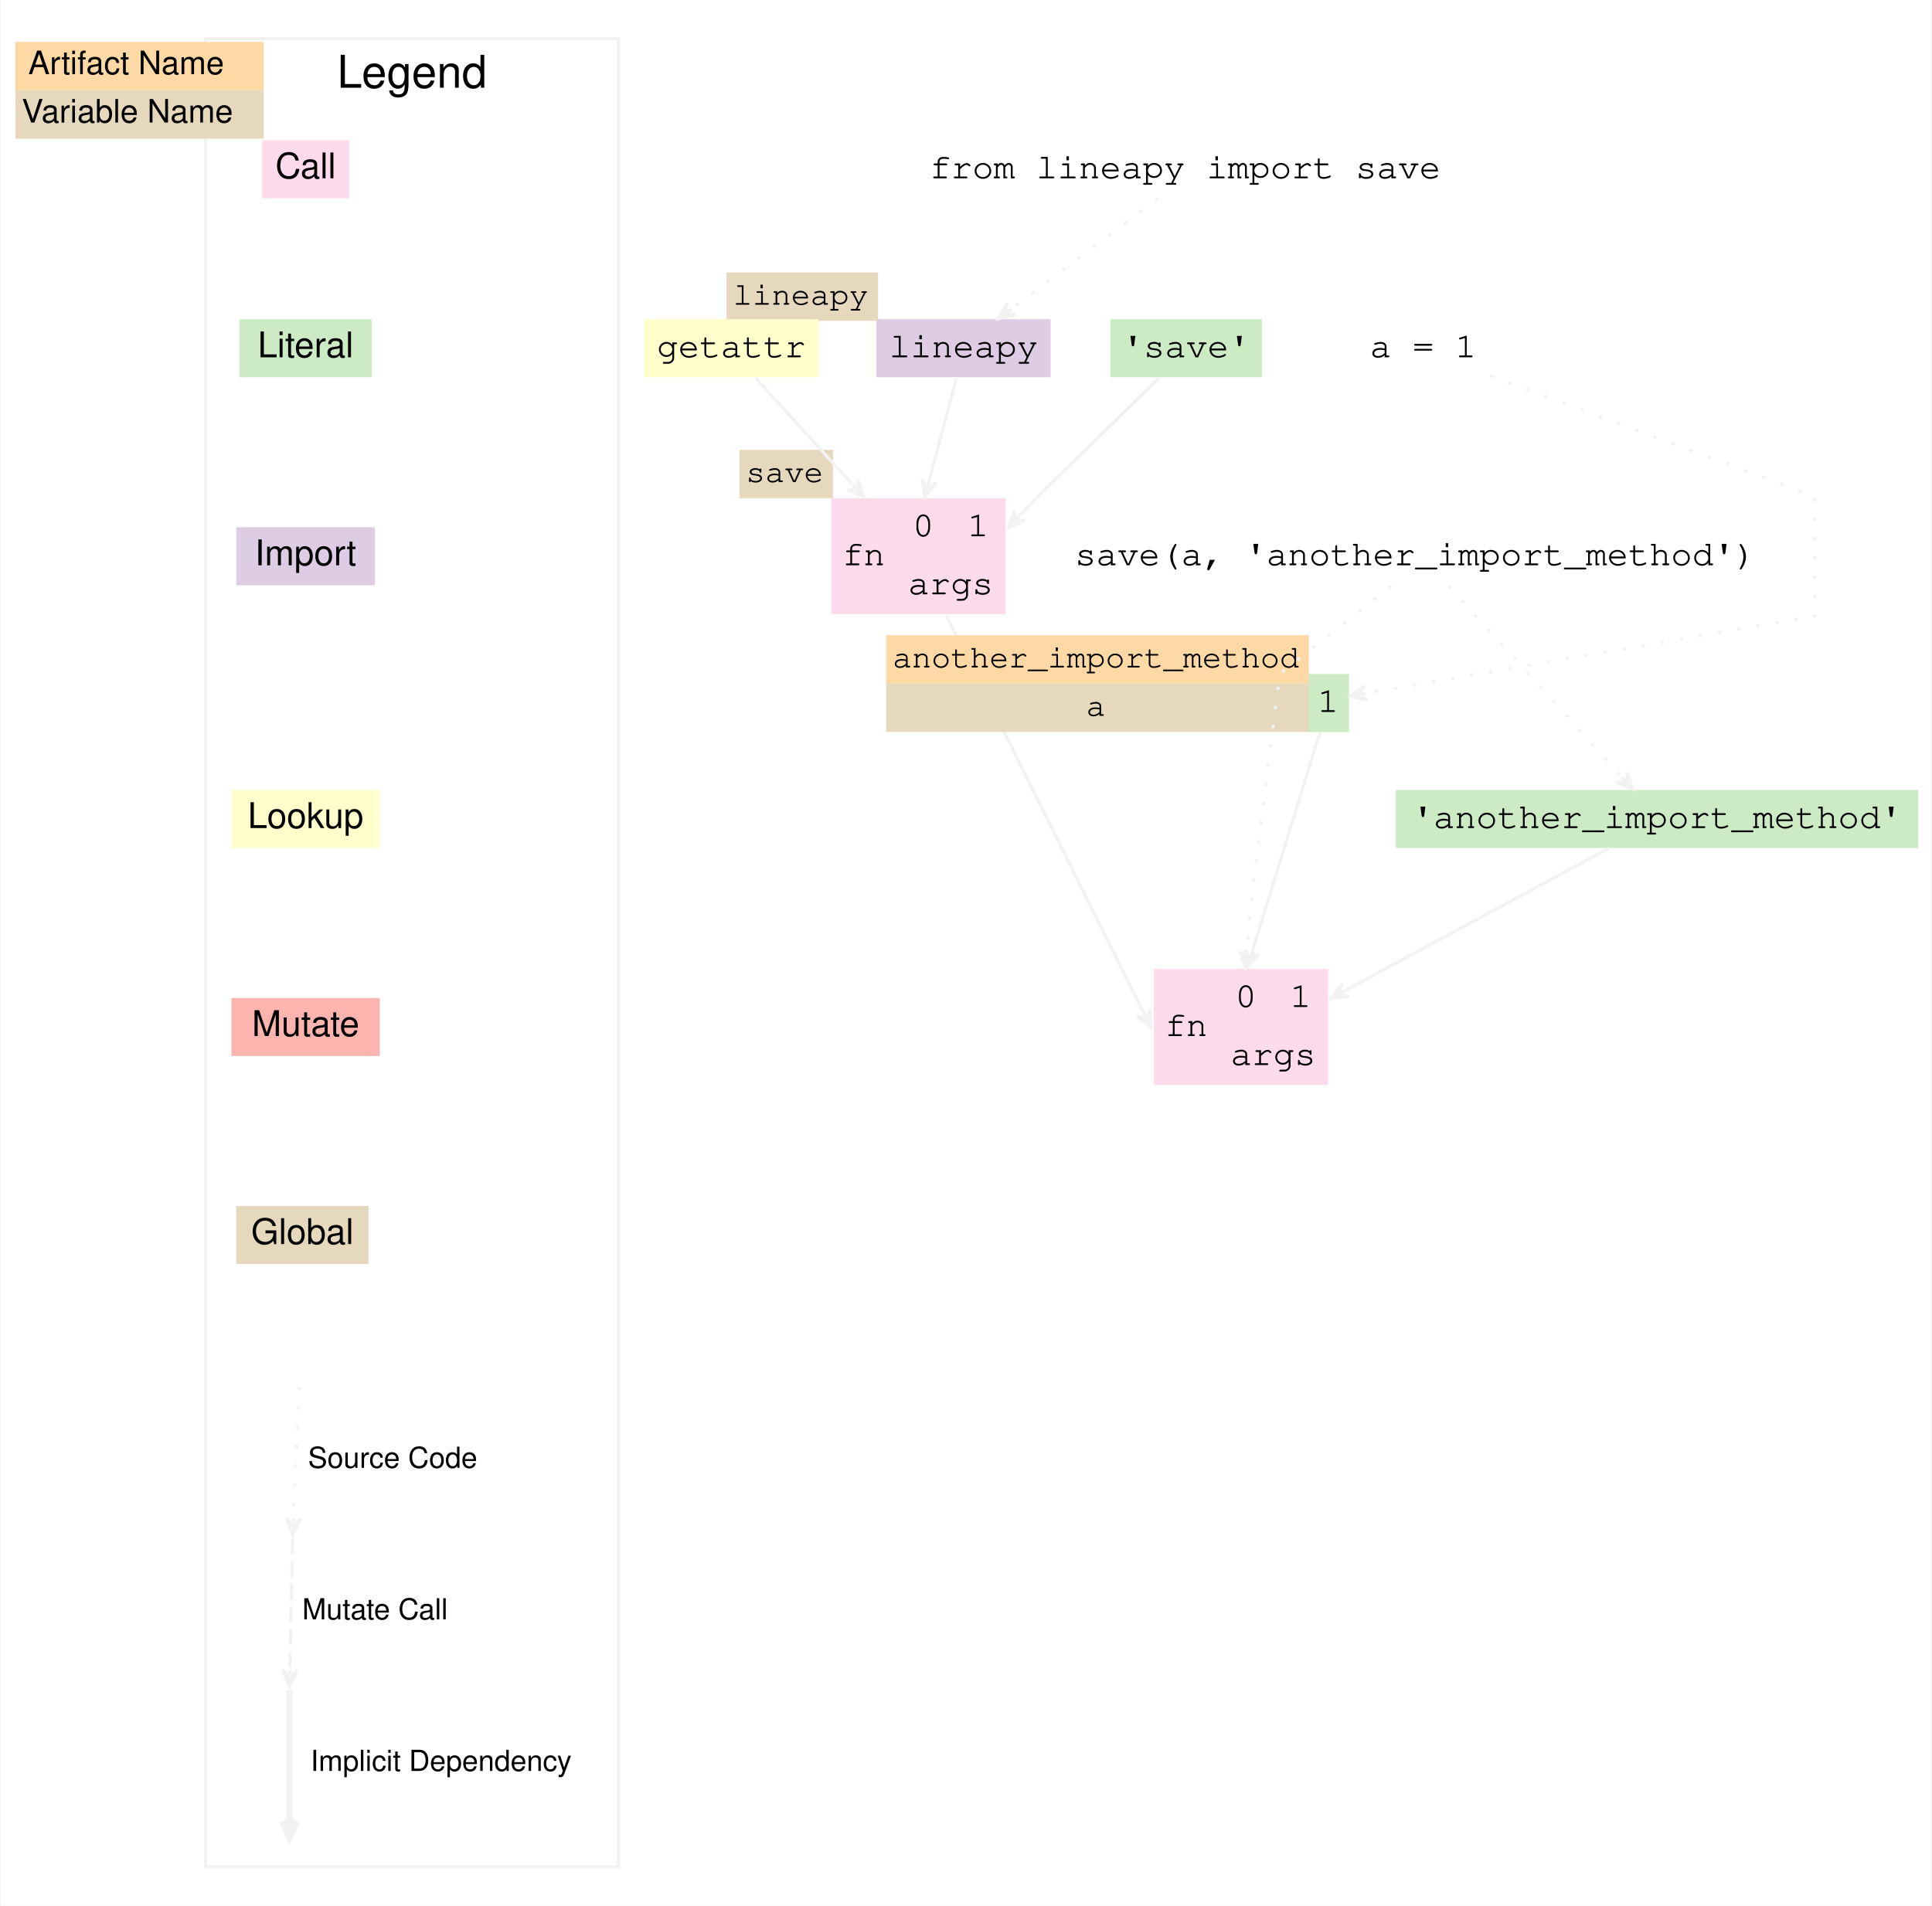
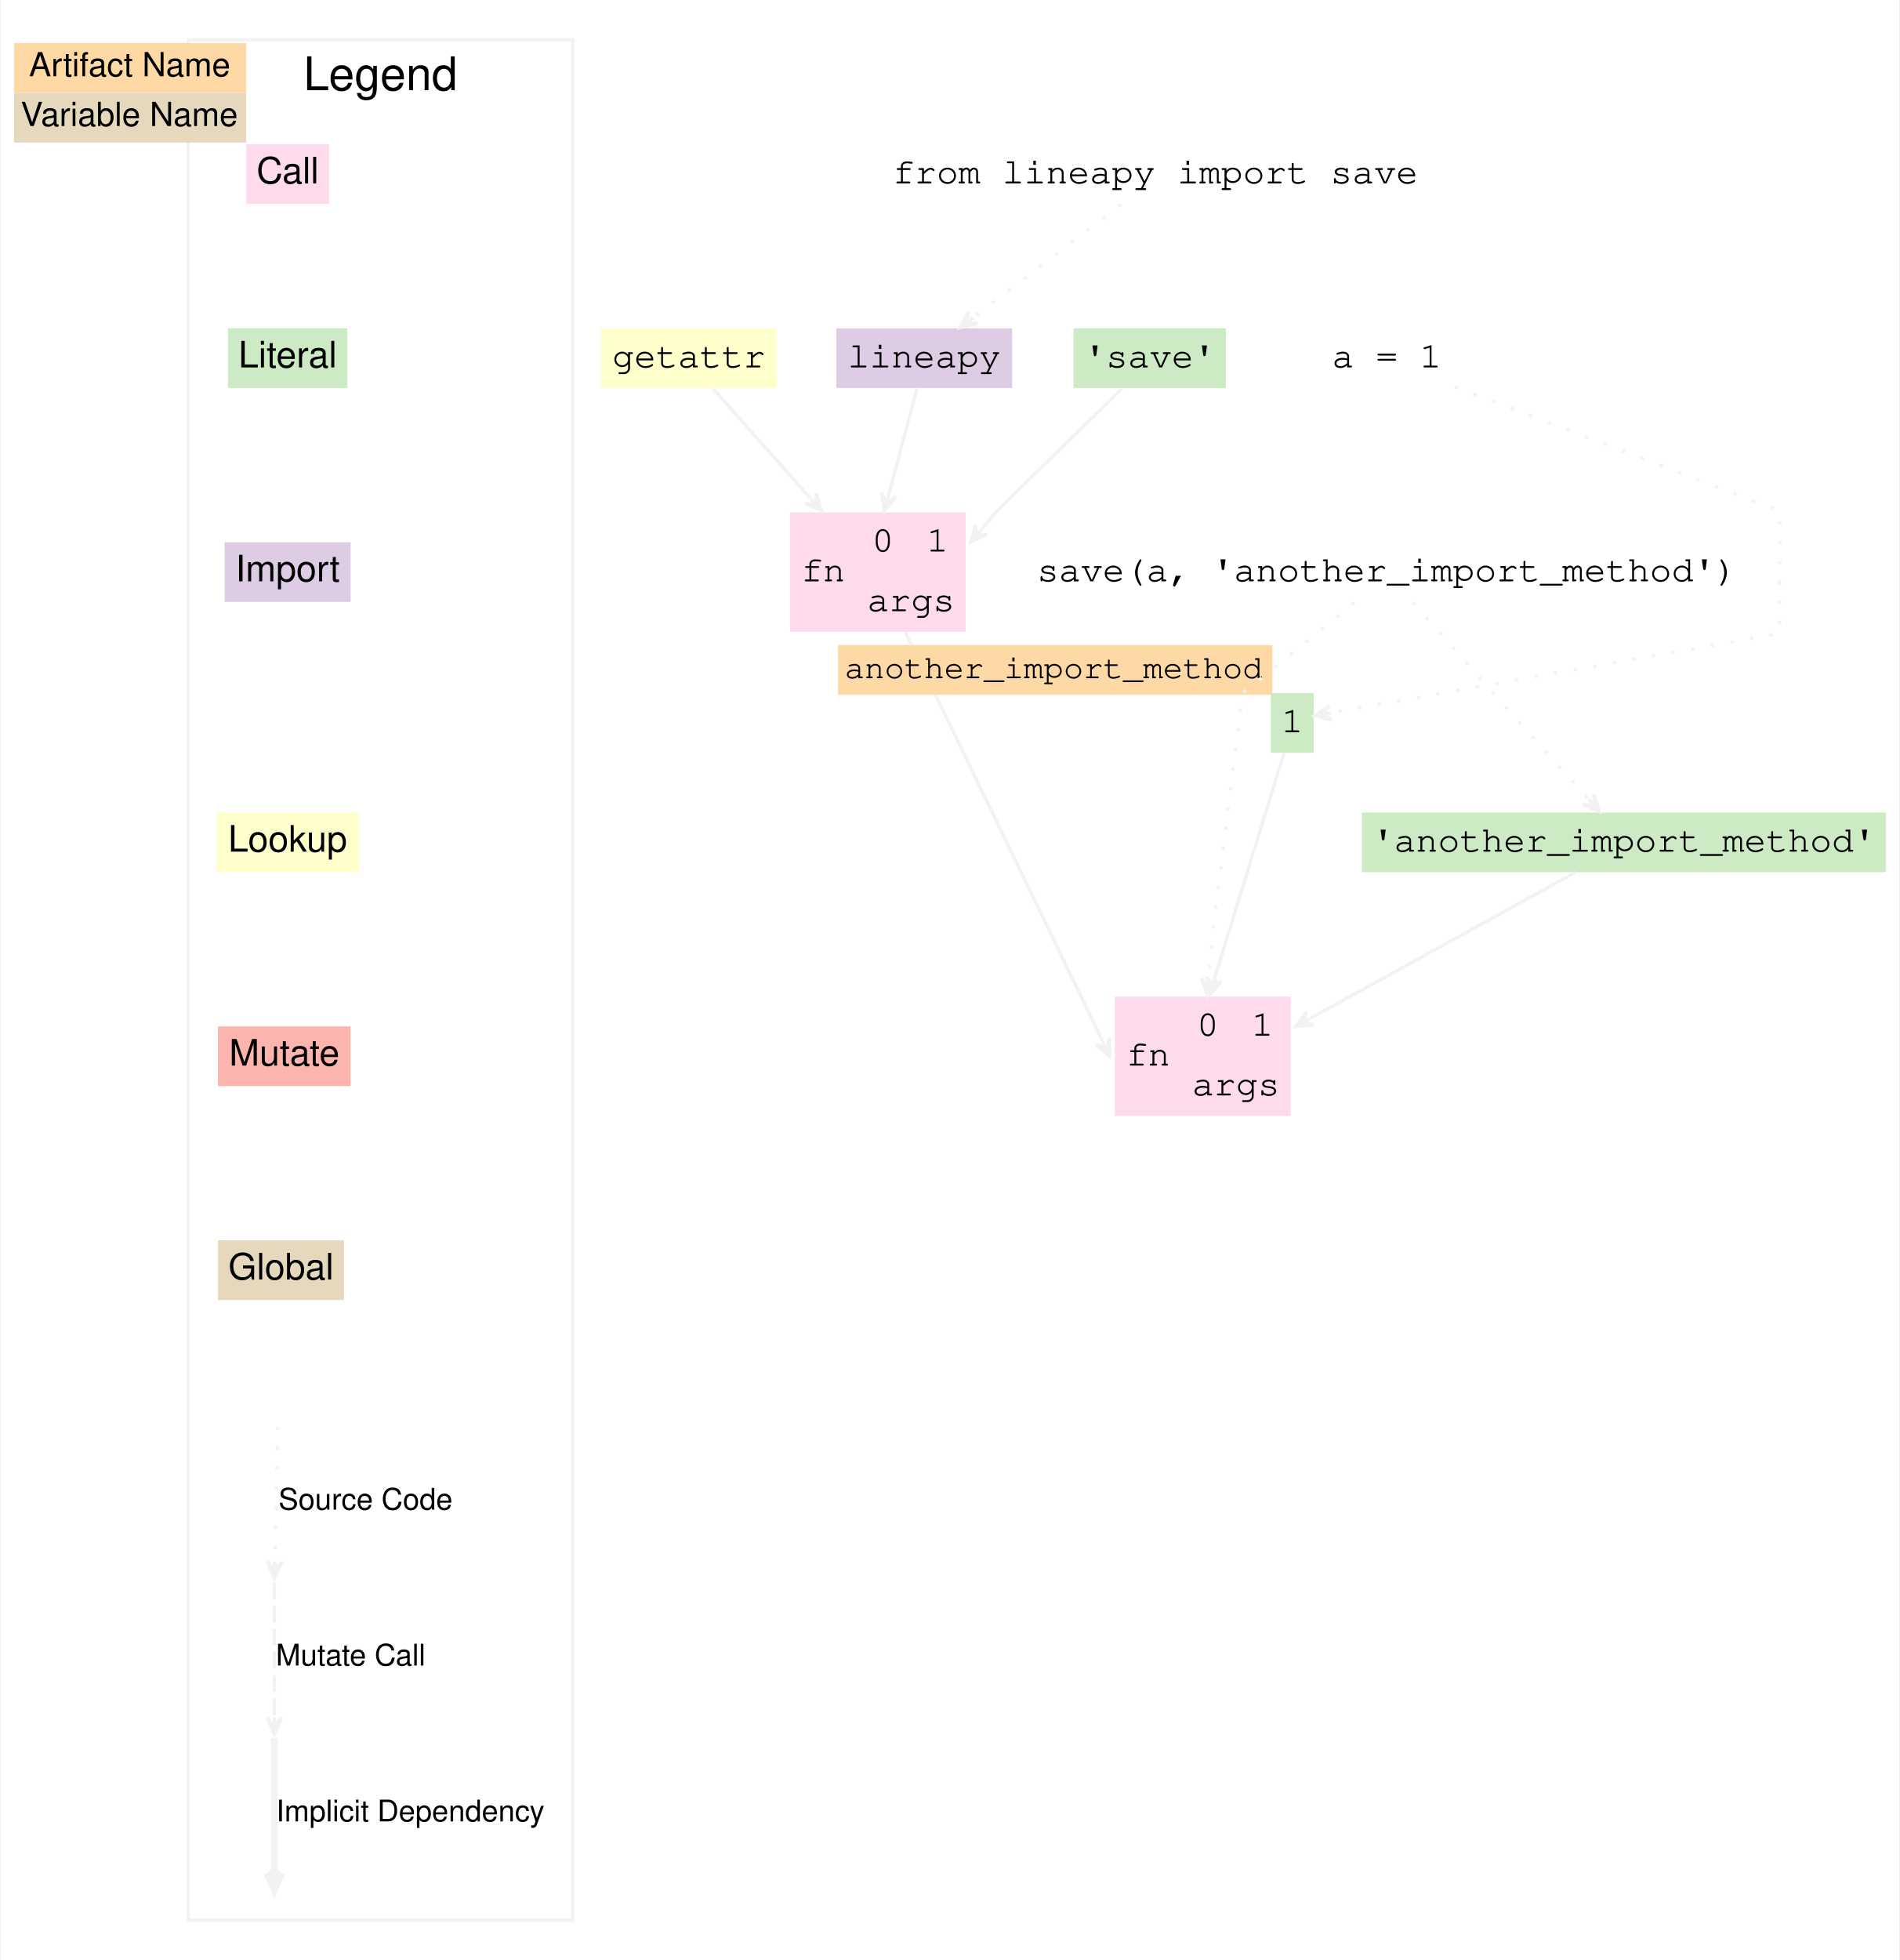
- <svg xmlns="http://www.w3.org/2000/svg" width="599pt" height="591pt" viewBox="0 0 598.5 591">
+ <svg xmlns="http://www.w3.org/2000/svg" width="573pt" height="591pt" viewBox="0 0 572.5 591">
  <g class="graph" transform="scale(1) translate(4 587)">
-     <polygon points="-4 4 -4 -587 594.5 -587 594.5 4" fill="#fff" stroke="transparent" />
+     <polygon points="-4 4 -4 -587 568.5 -587 568.5 4" fill="#fff" stroke="transparent" />
    <g class="cluster">
-       <polygon points="59.5 -8 59.5 -575 187.5 -575 187.5 -8" fill="none" stroke="#f2f2f2" />
-       <text x="123.5" y="-559.8" font-family="Helvetica,sans-Serif" font-size="14" text-anchor="middle">Legend</text>
+       <polygon points="52.5 -8 52.5 -575 168.5 -575 168.5 -8" fill="none" stroke="#f2f2f2" />
+       <text x="110.5" y="-559.8" font-family="Helvetica,sans-Serif" font-size="14" text-anchor="middle">Legend</text>
    </g>
    <g class="node">
-       <polygon points="77 -525.5 77 -543.5 104 -543.5 104 -525.5" fill="#fddaec" stroke="#f2f2f2" stroke-width="0" />
-       <text x="90.5" y="-531.7" fill="#000000" font-family="Helvetica,sans-Serif" font-size="11" text-anchor="middle">Call</text>
-       <polygon points="0.5 -559 0.5 -574 77.5 -574 77.5 -559" fill="#fed9a6" stroke="transparent" />
+       <polygon points="70 -525.5 70 -543.5 95 -543.5 95 -525.5" fill="#fddaec" stroke="#f2f2f2" stroke-width="0" />
+       <text x="82.5" y="-531.7" fill="#000000" font-family="Helvetica,sans-Serif" font-size="11" text-anchor="middle">Call</text>
+       <polygon points="0 -559 0 -574 70 -574 70 -559" fill="#fed9a6" stroke="transparent" />
      <text x="4.5" y="-564" fill="#000000" font-family="Helvetica,sans-Serif" font-size="10">Artifact Name</text>
-       <polygon points="0.5 -544 0.5 -559 77.5 -559 77.5 -544" fill="#e5d8bd" stroke="transparent" />
-       <text x="2.5" y="-549" fill="#000000" font-family="Helvetica,sans-Serif" font-size="10">Variable Name</text>
-       <polygon points="111 -488 70 -488 70 -470 111 -470" fill="#ccebc5" stroke="#f2f2f2" stroke-width="0" />
-       <text x="90.5" y="-476.2" fill="#000000" font-family="Helvetica,sans-Serif" font-size="11" text-anchor="middle">Literal</text>
-       <polygon points="112 -423.5 69 -423.5 69 -405.5 112 -405.5" fill="#decbe4" stroke="#f2f2f2" stroke-width="0" />
-       <text x="90.5" y="-411.7" fill="#000000" font-family="Helvetica,sans-Serif" font-size="11" text-anchor="middle">Import</text>
-       <polygon points="113.5 -342 67.5 -342 67.5 -324 113.5 -324" fill="#ffc" stroke="#f2f2f2" stroke-width="0" />
-       <text x="90.5" y="-330.2" fill="#000000" font-family="Helvetica,sans-Serif" font-size="11" text-anchor="middle">Lookup</text>
-       <polygon points="67.5 -259.5 67.5 -277.5 113.5 -277.5 113.5 -259.5" fill="#fbb4ae" stroke="#f2f2f2" stroke-width="0" />
-       <text x="90.5" y="-265.7" fill="#000000" font-family="Helvetica,sans-Serif" font-size="11" text-anchor="middle">Mutate</text>
-       <polygon points="110 -213 69 -213 69 -195 110 -195" fill="#e5d8bd" stroke="#f2f2f2" stroke-width="0" />
-       <text x="89.5" y="-201.2" fill="#000000" font-family="Helvetica,sans-Serif" font-size="11" text-anchor="middle">Global</text>
+       <polygon points="0 -544 0 -559 70 -559 70 -544" fill="#e5d8bd" stroke="transparent" />
+       <text x="2" y="-549" fill="#000000" font-family="Helvetica,sans-Serif" font-size="10">Variable Name</text>
+       <polygon points="100.5 -488 64.5 -488 64.5 -470 100.5 -470" fill="#ccebc5" stroke="#f2f2f2" stroke-width="0" />
+       <text x="82.5" y="-476.2" fill="#000000" font-family="Helvetica,sans-Serif" font-size="11" text-anchor="middle">Literal</text>
+       <polygon points="101.5 -423.5 63.5 -423.5 63.5 -405.5 101.5 -405.5" fill="#decbe4" stroke="#f2f2f2" stroke-width="0" />
+       <text x="82.5" y="-411.7" fill="#000000" font-family="Helvetica,sans-Serif" font-size="11" text-anchor="middle">Import</text>
+       <polygon points="104 -342 61 -342 61 -324 104 -324" fill="#ffc" stroke="#f2f2f2" stroke-width="0" />
+       <text x="82.5" y="-330.2" fill="#000000" font-family="Helvetica,sans-Serif" font-size="11" text-anchor="middle">Lookup</text>
+       <polygon points="61.5 -259.5 61.5 -277.5 101.5 -277.5 101.5 -259.5" fill="#fbb4ae" stroke="#f2f2f2" stroke-width="0" />
+       <text x="81.5" y="-265.7" fill="#000000" font-family="Helvetica,sans-Serif" font-size="11" text-anchor="middle">Mutate</text>
+       <polygon points="99.5 -213 61.5 -213 61.5 -195 99.5 -195" fill="#e5d8bd" stroke="#f2f2f2" stroke-width="0" />
+       <text x="80.5" y="-201.2" fill="#000000" font-family="Helvetica,sans-Serif" font-size="11" text-anchor="middle">Global</text>
    </g>
    <g class="edge">
-       <path d="m88.49-156.87c-0.09 2.11-1.25 28.8-1.76 40.47" fill="none" stroke="#f2f2f2" stroke-dasharray="1,5" />
-       <polygon points="86.51 -111.12 88.97 -116.02 86.61 -113.62 86.72 -116.12 86.72 -116.12 86.72 -116.12 86.61 -113.62 84.47 -116.22 86.51 -111.12" fill="#f2f2f2" stroke="#f2f2f2" />
-       <text x="117.5" y="-131.8" font-family="Helvetica,sans-Serif" font-size="9" text-anchor="middle">Source Code</text>
-       <path d="m86.5-109.87c-0.05 2.11-0.63 28.8-0.88 40.47" fill="none" stroke="#f2f2f2" stroke-dasharray="5,2" />
-       <polygon points="85.5 -64.12 87.86 -69.07 85.56 -66.62 85.61 -69.12 85.61 -69.12 85.61 -69.12 85.56 -66.62 83.36 -69.17 85.5 -64.12" fill="#f2f2f2" stroke="#f2f2f2" />
-       <text x="112" y="-84.8" font-family="Helvetica,sans-Serif" font-size="9" text-anchor="middle">Mutate Call</text>
-       <path d="m85.5-62.87v40.47" fill="none" stroke="#f2f2f2" stroke-width="2" />
-       <polygon points="85.5 -17.12 87.75 -22.12 86 -19.62 86 -22.12 85.5 -22.12 85 -22.12 85 -19.62 83.25 -22.12 85.5 -17.12" fill="#f2f2f2" stroke="#f2f2f2" stroke-width="2" />
-       <text x="132.5" y="-37.8" font-family="Helvetica,sans-Serif" font-size="9" text-anchor="middle">Implicit Dependency</text>
+       <path d="m79.5-156.87c-0.05 2.11-0.63 28.8-0.88 40.47" fill="none" stroke="#f2f2f2" stroke-dasharray="1,5" />
+       <polygon points="78.5 -111.12 80.86 -116.07 78.56 -113.62 78.61 -116.12 78.61 -116.12 78.61 -116.12 78.56 -113.62 76.36 -116.17 78.5 -111.12" fill="#f2f2f2" stroke="#f2f2f2" />
+       <text x="106" y="-131.8" font-family="Helvetica,sans-Serif" font-size="9" text-anchor="middle">Source Code</text>
+       <path d="m78.5-109.87v40.47" fill="none" stroke="#f2f2f2" stroke-dasharray="5,2" />
+       <polygon points="78.5 -64.12 80.75 -69.12 78.5 -66.62 78.5 -69.12 78.5 -69.12 78.5 -69.12 78.5 -66.62 76.25 -69.12 78.5 -64.12" fill="#f2f2f2" stroke="#f2f2f2" />
+       <text x="101.5" y="-84.8" font-family="Helvetica,sans-Serif" font-size="9" text-anchor="middle">Mutate Call</text>
+       <path d="m78.5-62.87v40.47" fill="none" stroke="#f2f2f2" stroke-width="2" />
+       <polygon points="78.5 -17.12 80.75 -22.12 79 -19.62 79 -22.12 78.5 -22.12 78 -22.12 78 -19.62 76.25 -22.12 78.5 -17.12" fill="#f2f2f2" stroke="#f2f2f2" stroke-width="2" />
+       <text x="119.5" y="-37.8" font-family="Helvetica,sans-Serif" font-size="9" text-anchor="middle">Implicit Dependency</text>
    </g>
    <g class="node">
-       <polygon points="321.5 -488 267.5 -488 267.5 -470 321.5 -470" fill="#decbe4" stroke="#f2f2f2" stroke-width="0" />
-       <text x="294.5" y="-476.2" fill="#000000" font-family="Courier,monospace" font-size="11" text-anchor="middle">lineapy</text>
-       <polygon points="221 -487.5 221 -502.5 268 -502.5 268 -487.5" fill="#e5d8bd" stroke="transparent" />
-       <text x="223" y="-492.5" fill="#000000" font-family="Courier,monospace" font-size="10">lineapy</text>
-       <polygon points="253.5 -396.5 253.5 -432.5 307.5 -432.5 307.5 -396.5" fill="#fddaec" stroke="#f2f2f2" stroke-width="0" />
-       <text x="263.5" y="-411.7" fill="#000000" font-family="Courier,monospace" font-size="11" text-anchor="middle">fn</text>
-       <polyline points="273.5 -396.5 273.5 -432.5" fill="none" stroke="#f2f2f2" stroke-width="0" />
-       <text x="282" y="-420.7" fill="#000000" font-family="Courier,monospace" font-size="11" text-anchor="middle">0</text>
-       <polyline points="290.5 -414.5 290.5 -432.5" fill="none" stroke="#f2f2f2" stroke-width="0" />
-       <text x="299" y="-420.7" fill="#000000" font-family="Courier,monospace" font-size="11" text-anchor="middle">1</text>
-       <polyline points="273.5 -414.5 307.5 -414.5" fill="none" stroke="#f2f2f2" stroke-width="0" />
-       <text x="290.5" y="-402.7" fill="#000000" font-family="Courier,monospace" font-size="11" text-anchor="middle">args</text>
-       <polygon points="225 -432.5 225 -447.5 254 -447.5 254 -432.5" fill="#e5d8bd" stroke="transparent" />
-       <text x="227" y="-437.5" fill="#000000" font-family="Courier,monospace" font-size="10">save</text>
+       <polygon points="301 -488 248 -488 248 -470 301 -470" fill="#decbe4" stroke="#f2f2f2" stroke-width="0" />
+       <text x="274.5" y="-476.2" fill="#000000" font-family="Courier,monospace" font-size="11" text-anchor="middle">lineapy</text>
+       <polygon points="234 -396.5 234 -432.5 287 -432.5 287 -396.5" fill="#fddaec" stroke="#f2f2f2" stroke-width="0" />
+       <text x="244" y="-411.7" fill="#000000" font-family="Courier,monospace" font-size="11" text-anchor="middle">fn</text>
+       <polyline points="254 -396.5 254 -432.5" fill="none" stroke="#f2f2f2" stroke-width="0" />
+       <text x="262" y="-420.7" fill="#000000" font-family="Courier,monospace" font-size="11" text-anchor="middle">0</text>
+       <polyline points="270 -414.5 270 -432.5" fill="none" stroke="#f2f2f2" stroke-width="0" />
+       <text x="278.5" y="-420.7" fill="#000000" font-family="Courier,monospace" font-size="11" text-anchor="middle">1</text>
+       <polyline points="254 -414.5 287 -414.5" fill="none" stroke="#f2f2f2" stroke-width="0" />
+       <text x="270.5" y="-402.7" fill="#000000" font-family="Courier,monospace" font-size="11" text-anchor="middle">args</text>
    </g>
    <g class="edge" stroke="#f2f2f2">
-       <path d="m292.3-469.75c-2.49 9.34-6.46 24.24-8.5 31.88" fill="none" />
-       <polygon points="282.5 -433 285.96 -437.25 283.14 -435.42 283.79 -437.83 283.79 -437.83 283.79 -437.83 283.14 -435.42 281.61 -438.41 282.5 -433" fill="#f2f2f2" />
+       <path d="m272.3-469.75c-2.49 9.34-6.46 24.24-8.5 31.88" fill="none" />
+       <polygon points="262.5 -433 265.96 -437.25 263.14 -435.42 263.79 -437.83 263.79 -437.83 263.79 -437.83 263.14 -435.42 261.61 -438.41 262.5 -433" fill="#f2f2f2" />
    </g>
    <g class="node">
-       <polygon points="249.5 -488 195.5 -488 195.5 -470 249.5 -470" fill="#ffc" stroke="#f2f2f2" stroke-width="0" />
-       <text x="222.5" y="-476.2" fill="#000000" font-family="Courier,monospace" font-size="11" text-anchor="middle">getattr</text>
+       <polygon points="230 -488 177 -488 177 -470 230 -470" fill="#ffc" stroke="#f2f2f2" stroke-width="0" />
+       <text x="203.5" y="-476.2" fill="#000000" font-family="Courier,monospace" font-size="11" text-anchor="middle">getattr</text>
    </g>
    <g class="edge" stroke="#f2f2f2">
-       <path d="m230.02-469.75c8.88 9.75 23.27 25.55 29.91 32.84" fill="none" />
-       <polygon points="263.5 -433 261.8 -438.21 261.82 -434.85 260.13 -436.7 260.13 -436.7 260.13 -436.7 261.82 -434.85 258.47 -435.18 263.5 -433" fill="#f2f2f2" />
+       <path d="m210.84-469.75c8.66 9.75 22.7 25.55 29.18 32.84" fill="none" />
+       <polygon points="243.5 -433 241.86 -438.23 241.84 -434.87 240.18 -436.74 240.18 -436.74 240.18 -436.74 241.84 -434.87 238.5 -435.24 243.5 -433" fill="#f2f2f2" />
    </g>
    <g class="node">
-       <polygon points="387 -488 340 -488 340 -470 387 -470" fill="#ccebc5" stroke="#f2f2f2" stroke-width="0" />
-       <text x="363.5" y="-476.2" fill="#000000" font-family="Courier,monospace" font-size="11" text-anchor="middle">'save'</text>
+       <polygon points="365.5 -488 319.5 -488 319.5 -470 365.5 -470" fill="#ccebc5" stroke="#f2f2f2" stroke-width="0" />
+       <text x="342.5" y="-476.2" fill="#000000" font-family="Courier,monospace" font-size="11" text-anchor="middle">'save'</text>
    </g>
    <g class="edge" stroke="#f2f2f2">
-       <path d="m355.06-469.75c-13.28 12.99-37.56 36.75-37.56 36.75s-2.85 3.01-5.34 5.64" fill="none" />
-       <polygon points="308.5 -423.5 313.57 -425.58 310.22 -425.31 311.94 -427.13 311.94 -427.13 311.94 -427.13 310.22 -425.31 310.31 -428.68 308.5 -423.5" fill="#f2f2f2" />
+       <path d="m334.06-469.75c-13.28 12.99-37.56 36.75-37.56 36.75s-2.53 3.01-4.75 5.64" fill="none" />
+       <polygon points="288.5 -423.5 293.44 -425.88 290.11 -425.41 291.72 -427.32 291.72 -427.32 291.72 -427.32 290.11 -425.41 290 -428.77 288.5 -423.5" fill="#f2f2f2" />
    </g>
    <g class="node">
-       <polygon points="353.5 -250.5 353.5 -286.5 407.5 -286.5 407.5 -250.5" fill="#fddaec" stroke="#f2f2f2" stroke-width="0" />
-       <text x="363.5" y="-265.7" fill="#000000" font-family="Courier,monospace" font-size="11" text-anchor="middle">fn</text>
-       <polyline points="373.5 -250.5 373.5 -286.5" fill="none" stroke="#f2f2f2" stroke-width="0" />
-       <text x="382" y="-274.7" fill="#000000" font-family="Courier,monospace" font-size="11" text-anchor="middle">0</text>
-       <polyline points="390.5 -268.5 390.5 -286.5" fill="none" stroke="#f2f2f2" stroke-width="0" />
-       <text x="399" y="-274.7" fill="#000000" font-family="Courier,monospace" font-size="11" text-anchor="middle">1</text>
-       <polyline points="373.5 -268.5 407.5 -268.5" fill="none" stroke="#f2f2f2" stroke-width="0" />
-       <text x="390.5" y="-256.7" fill="#000000" font-family="Courier,monospace" font-size="11" text-anchor="middle">args</text>
+       <polygon points="332 -250.5 332 -286.5 385 -286.5 385 -250.5" fill="#fddaec" stroke="#f2f2f2" stroke-width="0" />
+       <text x="342" y="-265.7" fill="#000000" font-family="Courier,monospace" font-size="11" text-anchor="middle">fn</text>
+       <polyline points="352 -250.5 352 -286.5" fill="none" stroke="#f2f2f2" stroke-width="0" />
+       <text x="360" y="-274.7" fill="#000000" font-family="Courier,monospace" font-size="11" text-anchor="middle">0</text>
+       <polyline points="368 -268.5 368 -286.5" fill="none" stroke="#f2f2f2" stroke-width="0" />
+       <text x="376.5" y="-274.7" fill="#000000" font-family="Courier,monospace" font-size="11" text-anchor="middle">1</text>
+       <polyline points="352 -268.5 385 -268.5" fill="none" stroke="#f2f2f2" stroke-width="0" />
+       <text x="368.5" y="-256.7" fill="#000000" font-family="Courier,monospace" font-size="11" text-anchor="middle">args</text>
    </g>
    <g class="edge" stroke="#f2f2f2">
-       <path d="m289.04-396.3c16.47 33.16 51.8 104.31 61.15 123.15" fill="none" />
-       <polygon points="352.5 -268.5 352.29 -273.98 351.39 -270.74 350.28 -272.98 350.28 -272.98 350.28 -272.98 351.39 -270.74 348.26 -271.98 352.5 -268.5" fill="#f2f2f2" />
+       <path d="m268.8-396.3c16.01 33.16 50.36 104.31 59.45 123.15" fill="none" />
+       <polygon points="330.5 -268.5 330.35 -273.98 329.41 -270.75 328.33 -273 328.33 -273 328.33 -273 329.41 -270.75 326.3 -272.02 330.5 -268.5" fill="#f2f2f2" />
    </g>
    <g class="node">
-       <polygon points="414 -378 401 -378 401 -360 414 -360" fill="#ccebc5" stroke="#f2f2f2" stroke-width="0" />
-       <text x="407.5" y="-366.2" fill="#000000" font-family="Courier,monospace" font-size="11" text-anchor="middle">1</text>
-       <polygon points="270.5 -375 270.5 -390 401.5 -390 401.5 -375" fill="#fed9a6" stroke="transparent" />
-       <text x="272.5" y="-380" fill="#000000" font-family="Courier,monospace" font-size="10">another_import_method</text>
-       <polygon points="270.5 -360 270.5 -375 401.5 -375 401.5 -360" fill="#e5d8bd" stroke="transparent" />
-       <text x="332.5" y="-365" fill="#000000" font-family="Courier,monospace" font-size="10">a</text>
+       <polygon points="392 -378 379 -378 379 -360 392 -360" fill="#ccebc5" stroke="#f2f2f2" stroke-width="0" />
+       <text x="385.5" y="-366.2" fill="#000000" font-family="Courier,monospace" font-size="11" text-anchor="middle">1</text>
+       <polygon points="248.5 -377.5 248.5 -392.5 379.5 -392.5 379.5 -377.5" fill="#fed9a6" stroke="transparent" />
+       <text x="250.5" y="-382.5" fill="#000000" font-family="Courier,monospace" font-size="10">another_import_method</text>
    </g>
    <g class="edge" stroke="#f2f2f2">
-       <path d="m405.01-359.94c-5.14 16.65-16.79 54.4-20.97 67.96" fill="none" />
-       <polygon points="382.5 -287 386.12 -291.11 383.24 -289.39 383.97 -291.78 383.97 -291.78 383.97 -291.78 383.24 -289.39 381.82 -292.44 382.5 -287" fill="#f2f2f2" />
+       <path d="m383.01-359.94c-5.14 16.65-16.79 54.4-20.97 67.96" fill="none" />
+       <polygon points="360.5 -287 364.12 -291.11 361.24 -289.39 361.97 -291.78 361.97 -291.78 361.97 -291.78 361.24 -289.39 359.82 -292.44 360.5 -287" fill="#f2f2f2" />
    </g>
    <g class="node">
-       <polygon points="590.5 -342 428.5 -342 428.5 -324 590.5 -324" fill="#ccebc5" stroke="#f2f2f2" stroke-width="0" />
-       <text x="509.5" y="-330.2" fill="#000000" font-family="Courier,monospace" font-size="11" text-anchor="middle">'another_import_method'</text>
+       <polygon points="564.5 -342 406.5 -342 406.5 -324 564.5 -324" fill="#ccebc5" stroke="#f2f2f2" stroke-width="0" />
+       <text x="485.5" y="-330.2" fill="#000000" font-family="Courier,monospace" font-size="11" text-anchor="middle">'another_import_method'</text>
    </g>
    <g class="edge" stroke="#f2f2f2">
-       <path d="m494.6-323.96c-23.27 12.56-67.05 36.18-81.41 43.93" fill="none" />
-       <polygon points="408.5 -277.5 413.97 -277.89 410.7 -278.69 412.9 -279.87 412.9 -279.87 412.9 -279.87 410.7 -278.69 411.83 -281.85 408.5 -277.5" fill="#f2f2f2" />
+       <path d="m470.89-323.96c-22.8 12.56-65.71 36.18-79.79 43.93" fill="none" />
+       <polygon points="386.5 -277.5 391.97 -277.94 388.69 -278.71 390.88 -279.91 390.88 -279.91 390.88 -279.91 388.69 -278.71 389.8 -281.88 386.5 -277.5" fill="#f2f2f2" />
    </g>
    <g class="node">
-       <polygon points="450 -543.5 281 -543.5 281 -525.5 450 -525.5" fill="none" stroke="#000" stroke-width="0" />
-       <text x="284" y="-531.7" fill="#000000" font-family="Courier,monospace" font-size="11">from lineapy import save</text>
+       <polygon points="427 -543.5 262 -543.5 262 -525.5 427 -525.5" fill="none" stroke="#000" stroke-width="0" />
+       <text x="265" y="-531.7" fill="#000000" font-family="Courier,monospace" font-size="11">from lineapy import save</text>
    </g>
    <g class="edge" stroke="#f2f2f2">
-       <path d="m354.72-525.37c-12.1 9.11-31.79 23.95-45.34 34.16" fill="none" stroke-dasharray="1,5" />
-       <polygon points="305.38 -488.2 310.73 -489.41 307.38 -489.71 309.38 -491.21 309.38 -491.21 309.38 -491.21 307.38 -489.71 308.02 -493.01 305.38 -488.2" fill="#f2f2f2" />
+       <path d="m333.87-525.37c-11.82 9.03-31 23.69-44.35 33.89" fill="none" stroke-dasharray="1,5" />
+       <polygon points="285.23 -488.2 290.57 -489.45 287.22 -489.72 289.2 -491.24 289.2 -491.24 289.2 -491.24 287.22 -489.72 287.84 -493.03 285.23 -488.2" fill="#f2f2f2" />
    </g>
    <g class="node">
-       <polygon points="457.5 -488 417.5 -488 417.5 -470 457.5 -470" fill="none" stroke="#000" stroke-width="0" />
-       <text x="420.5" y="-476.2" fill="#000000" font-family="Courier,monospace" font-size="11">a = 1</text>
+       <polygon points="434.5 -488 394.5 -488 394.5 -470 434.5 -470" fill="none" stroke="#000" stroke-width="0" />
+       <text x="397.5" y="-476.2" fill="#000000" font-family="Courier,monospace" font-size="11">a = 1</text>
    </g>
    <g class="edge" stroke="#f2f2f2">
-       <path d="m457.75-470.47c34.45 12.81 100.75 37.47 100.75 37.47v37s-103.24 17.78-138.99 23.93" fill="none" stroke-dasharray="1,5" />
-       <polygon points="414.38 -371.18 419.69 -369.82 416.84 -371.61 419.31 -372.03 419.31 -372.03 419.31 -372.03 416.84 -371.61 418.93 -374.25 414.38 -371.18" fill="#f2f2f2" />
+       <path d="m434.52-470.37c33.66 12.84 97.98 37.37 97.98 37.37v37s-100.5 17.78-135.31 23.93" fill="none" stroke-dasharray="1,5" />
+       <polygon points="392.2 -371.18 397.51 -369.84 394.66 -371.62 397.12 -372.06 397.12 -372.06 397.12 -372.06 394.66 -371.62 396.73 -374.27 392.2 -371.18" fill="#f2f2f2" />
    </g>
    <g class="node">
-       <polygon points="549 -423.5 326 -423.5 326 -405.5 549 -405.5" fill="none" stroke="#000" stroke-width="0" />
-       <text x="329" y="-411.7" fill="#000000" font-family="Courier,monospace" font-size="11">save(a, 'another_import_method')</text>
+       <polygon points="523.5 -423.5 305.5 -423.5 305.5 -405.5 523.5 -405.5" fill="none" stroke="#000" stroke-width="0" />
+       <text x="308.5" y="-411.7" fill="#000000" font-family="Courier,monospace" font-size="11">save(a, 'another_import_method')</text>
    </g>
    <g class="edge" stroke="#f2f2f2">
-       <path d="m444.93-405.29c12.72 14.04 38.72 42.75 53.55 59.13" fill="none" stroke-dasharray="1,5" />
-       <polygon points="502 -342.28 500.31 -347.5 500.32 -344.14 498.64 -345.99 498.64 -345.99 498.64 -345.99 500.32 -344.14 496.97 -344.48 502 -342.28" fill="#f2f2f2" />
-       <path d="m427.06-405.27c-13.29 10.49-34.56 27.27-34.56 27.27l-9 72s-0.53 6.41-1.14 13.85" fill="none" stroke-dasharray="1,5" />
-       <polygon points="381.93 -286.89 384.58 -291.69 382.13 -289.39 382.34 -291.88 382.34 -291.88 382.34 -291.88 382.13 -289.39 380.1 -292.06 381.93 -286.89" fill="#f2f2f2" />
+       <path d="m421.83-405.29c12.54 14.04 38.18 42.75 52.81 59.13" fill="none" stroke-dasharray="1,5" />
+       <polygon points="478.1 -342.28 476.45 -347.51 476.44 -344.15 474.77 -346.01 474.77 -346.01 474.77 -346.01 476.44 -344.15 473.09 -344.51 478.1 -342.28" fill="#f2f2f2" />
+       <path d="m404.29-405.27c-12.99 10.49-33.79 27.27-33.79 27.27l-9 72s-0.53 6.41-1.14 13.85" fill="none" stroke-dasharray="1,5" />
+       <polygon points="359.93 -286.89 362.58 -291.69 360.13 -289.39 360.34 -291.88 360.34 -291.88 360.34 -291.88 360.13 -289.39 358.1 -292.06 359.93 -286.89" fill="#f2f2f2" />
    </g>
  </g>
</svg>
